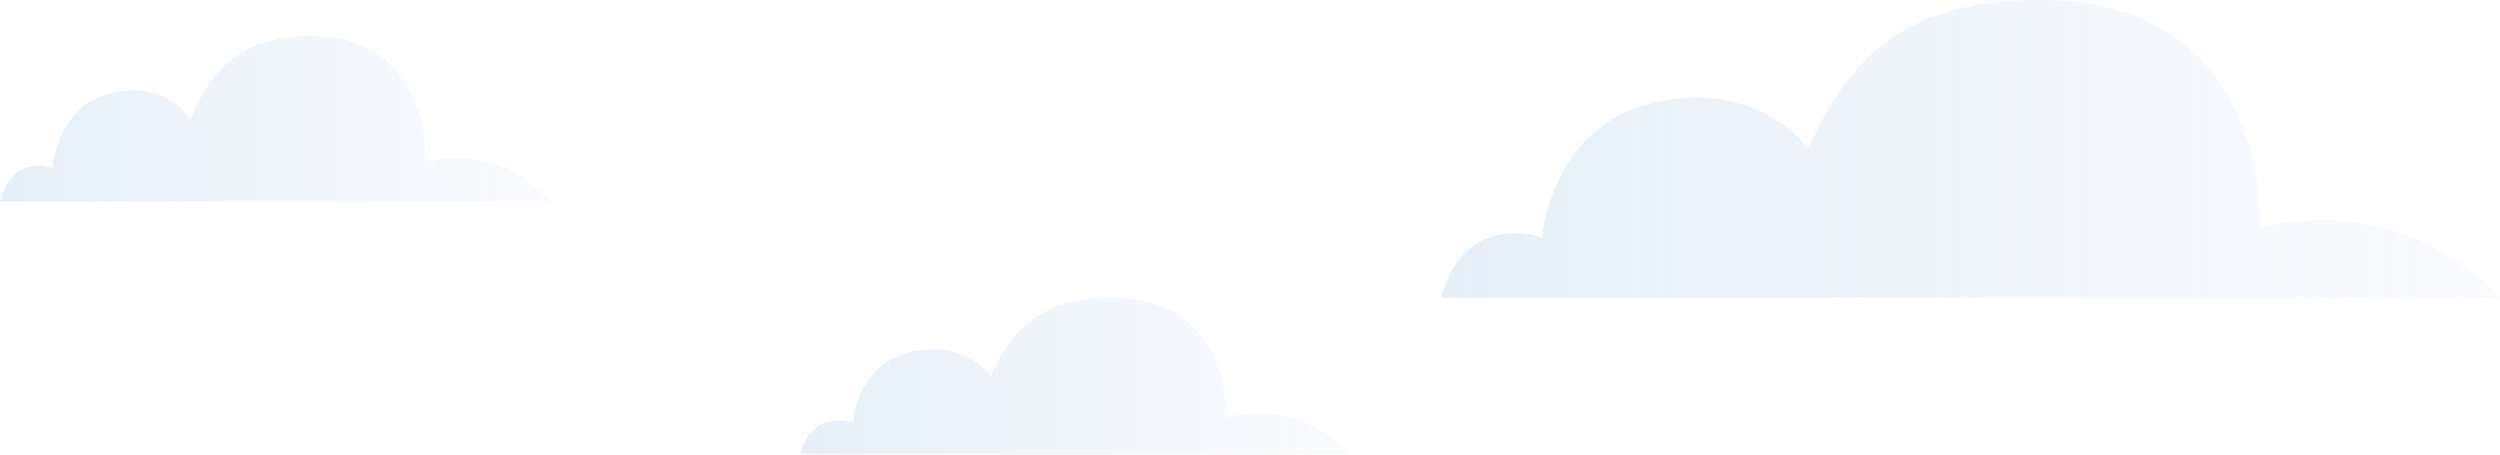
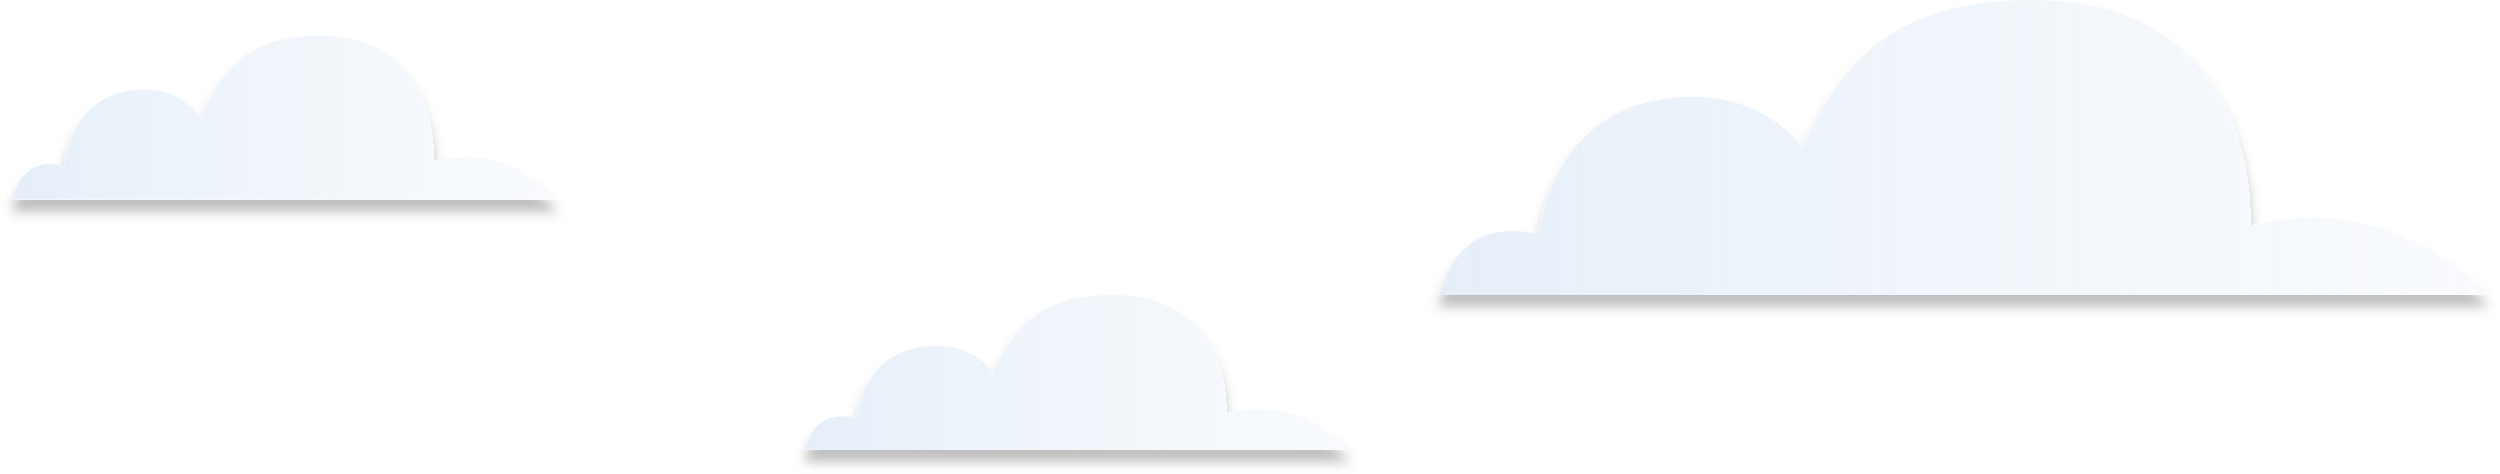
- <svg xmlns="http://www.w3.org/2000/svg" width="831" height="151" viewBox="0 0 831 151" fill="none">
-   <path d="M479 99H831C831 99 800.935 63.416 751.166 75.791C751.166 75.791 755.957 0 677.727 0C629.455 0 613.046 23.209 600.864 49.5C600.864 49.5 585.322 26.291 550.206 34.042C515.069 41.771 512.62 78.896 512.62 78.896C512.62 78.896 486.803 69.625 479.022 99H479Z" fill="url(#paint0_linear_713_286)" />
-   <path d="M266 150.978H449C449 150.978 433.36 132.288 407.502 138.794C407.502 138.794 409.989 99 369.32 99C344.224 99 335.687 111.184 329.345 125C329.345 125 321.279 112.816 303.017 116.885C284.755 120.954 283.478 140.448 283.478 140.448C283.478 140.448 270.056 135.574 266 151V150.978Z" fill="url(#paint1_linear_713_286)" />
-   <path d="M0 66.976H183C183 66.976 167.36 47.209 141.502 54.089C141.502 54.089 143.989 12 103.32 12C78.224 12 69.686 24.887 63.345 39.5C63.345 39.5 55.279 26.613 37.017 30.917C18.755 35.22 17.478 55.839 17.478 55.839C17.478 55.839 4.056 50.684 0 67V66.976Z" fill="url(#paint2_linear_713_286)" />
+ <svg xmlns="http://www.w3.org/2000/svg" width="839" height="159" viewBox="0 0 839 159" fill="none">
+   <g filter="url(#filter0_d_774_559)">
+     <path d="M483 99H835C835 99 804.935 63.416 755.166 75.791C755.166 75.791 759.957 0 681.727 0C633.455 0 617.046 23.209 604.864 49.5C604.864 49.5 589.322 26.291 554.206 34.042C519.069 41.771 516.62 78.896 516.62 78.896C516.62 78.896 490.803 69.625 483.022 99H483Z" fill="url(#paint0_linear_774_559)" />
+     <path d="M270 150.978H453C453 150.978 437.36 132.288 411.502 138.794C411.502 138.794 413.989 99 373.32 99C348.224 99 339.687 111.184 333.345 125C333.345 125 325.279 112.816 307.017 116.885C288.755 120.954 287.478 140.448 287.478 140.448C287.478 140.448 274.056 135.574 270 151V150.978Z" fill="url(#paint1_linear_774_559)" />
+     <path d="M4 66.976H187C187 66.976 171.36 47.209 145.502 54.089C145.502 54.089 147.989 12 107.32 12C82.224 12 73.686 24.887 67.345 39.5C67.345 39.5 59.279 26.613 41.017 30.917C22.755 35.22 21.478 55.839 21.478 55.839C21.478 55.839 8.056 50.684 4 67V66.976Z" fill="url(#paint2_linear_774_559)" />
+   </g>
  <defs>
-     <linearGradient id="paint0_linear_713_286" x1="479" y1="49.5" x2="831" y2="49.5" gradientUnits="userSpaceOnUse">
+     <filter id="filter0_d_774_559" x="0" y="0" width="839" height="159" filterUnits="userSpaceOnUse" color-interpolation-filters="sRGB">
+       <feFlood flood-opacity="0" result="BackgroundImageFix" />
+       <feColorMatrix in="SourceAlpha" type="matrix" values="0 0 0 0 0 0 0 0 0 0 0 0 0 0 0 0 0 0 127 0" result="hardAlpha" />
+       <feOffset dy="4" />
+       <feGaussianBlur stdDeviation="2" />
+       <feComposite in2="hardAlpha" operator="out" />
+       <feColorMatrix type="matrix" values="0 0 0 0 0 0 0 0 0 0 0 0 0 0 0 0 0 0 0.25 0" />
+       <feBlend mode="normal" in2="BackgroundImageFix" result="effect1_dropShadow_774_559" />
+       <feBlend mode="normal" in="SourceGraphic" in2="effect1_dropShadow_774_559" result="shape" />
+     </filter>
+     <linearGradient id="paint0_linear_774_559" x1="483" y1="49.5" x2="835" y2="49.5" gradientUnits="userSpaceOnUse">
      <stop stop-color="#CCDFF2" stop-opacity="0.5" />
      <stop offset="1" stop-color="#EAF0F9" stop-opacity="0.3" />
    </linearGradient>
-     <linearGradient id="paint1_linear_713_286" x1="266" y1="124.978" x2="449" y2="124.978" gradientUnits="userSpaceOnUse">
+     <linearGradient id="paint1_linear_774_559" x1="270" y1="124.978" x2="453" y2="124.978" gradientUnits="userSpaceOnUse">
      <stop stop-color="#CCDFF2" stop-opacity="0.5" />
      <stop offset="1" stop-color="#EAF0F9" stop-opacity="0.3" />
    </linearGradient>
-     <linearGradient id="paint2_linear_713_286" x1="0" y1="39.5" x2="183" y2="39.5" gradientUnits="userSpaceOnUse">
+     <linearGradient id="paint2_linear_774_559" x1="4" y1="39.5" x2="187" y2="39.5" gradientUnits="userSpaceOnUse">
      <stop stop-color="#CCDFF2" stop-opacity="0.5" />
      <stop offset="1" stop-color="#EAF0F9" stop-opacity="0.3" />
    </linearGradient>
  </defs>
</svg>
